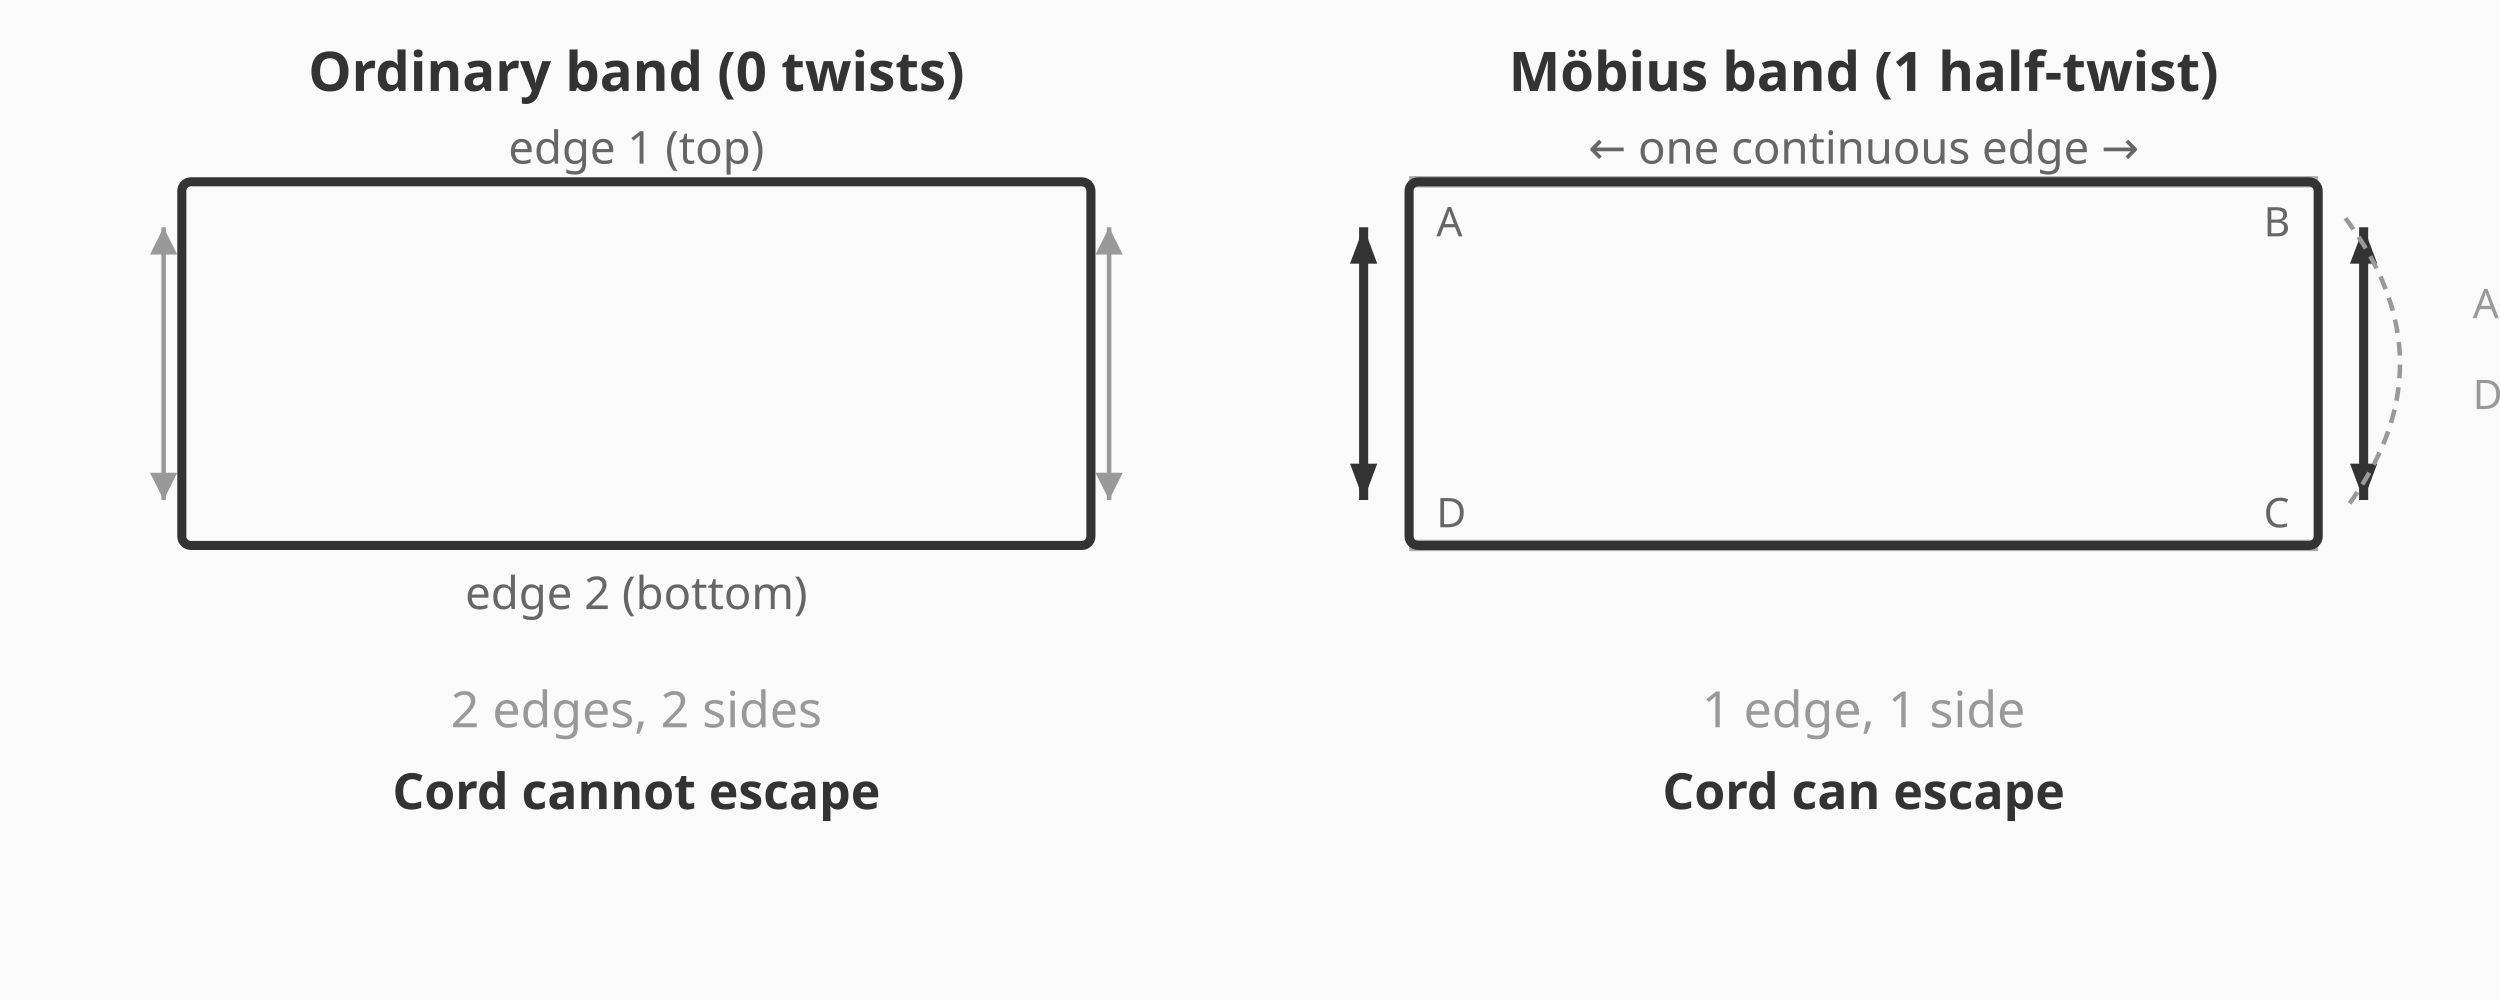
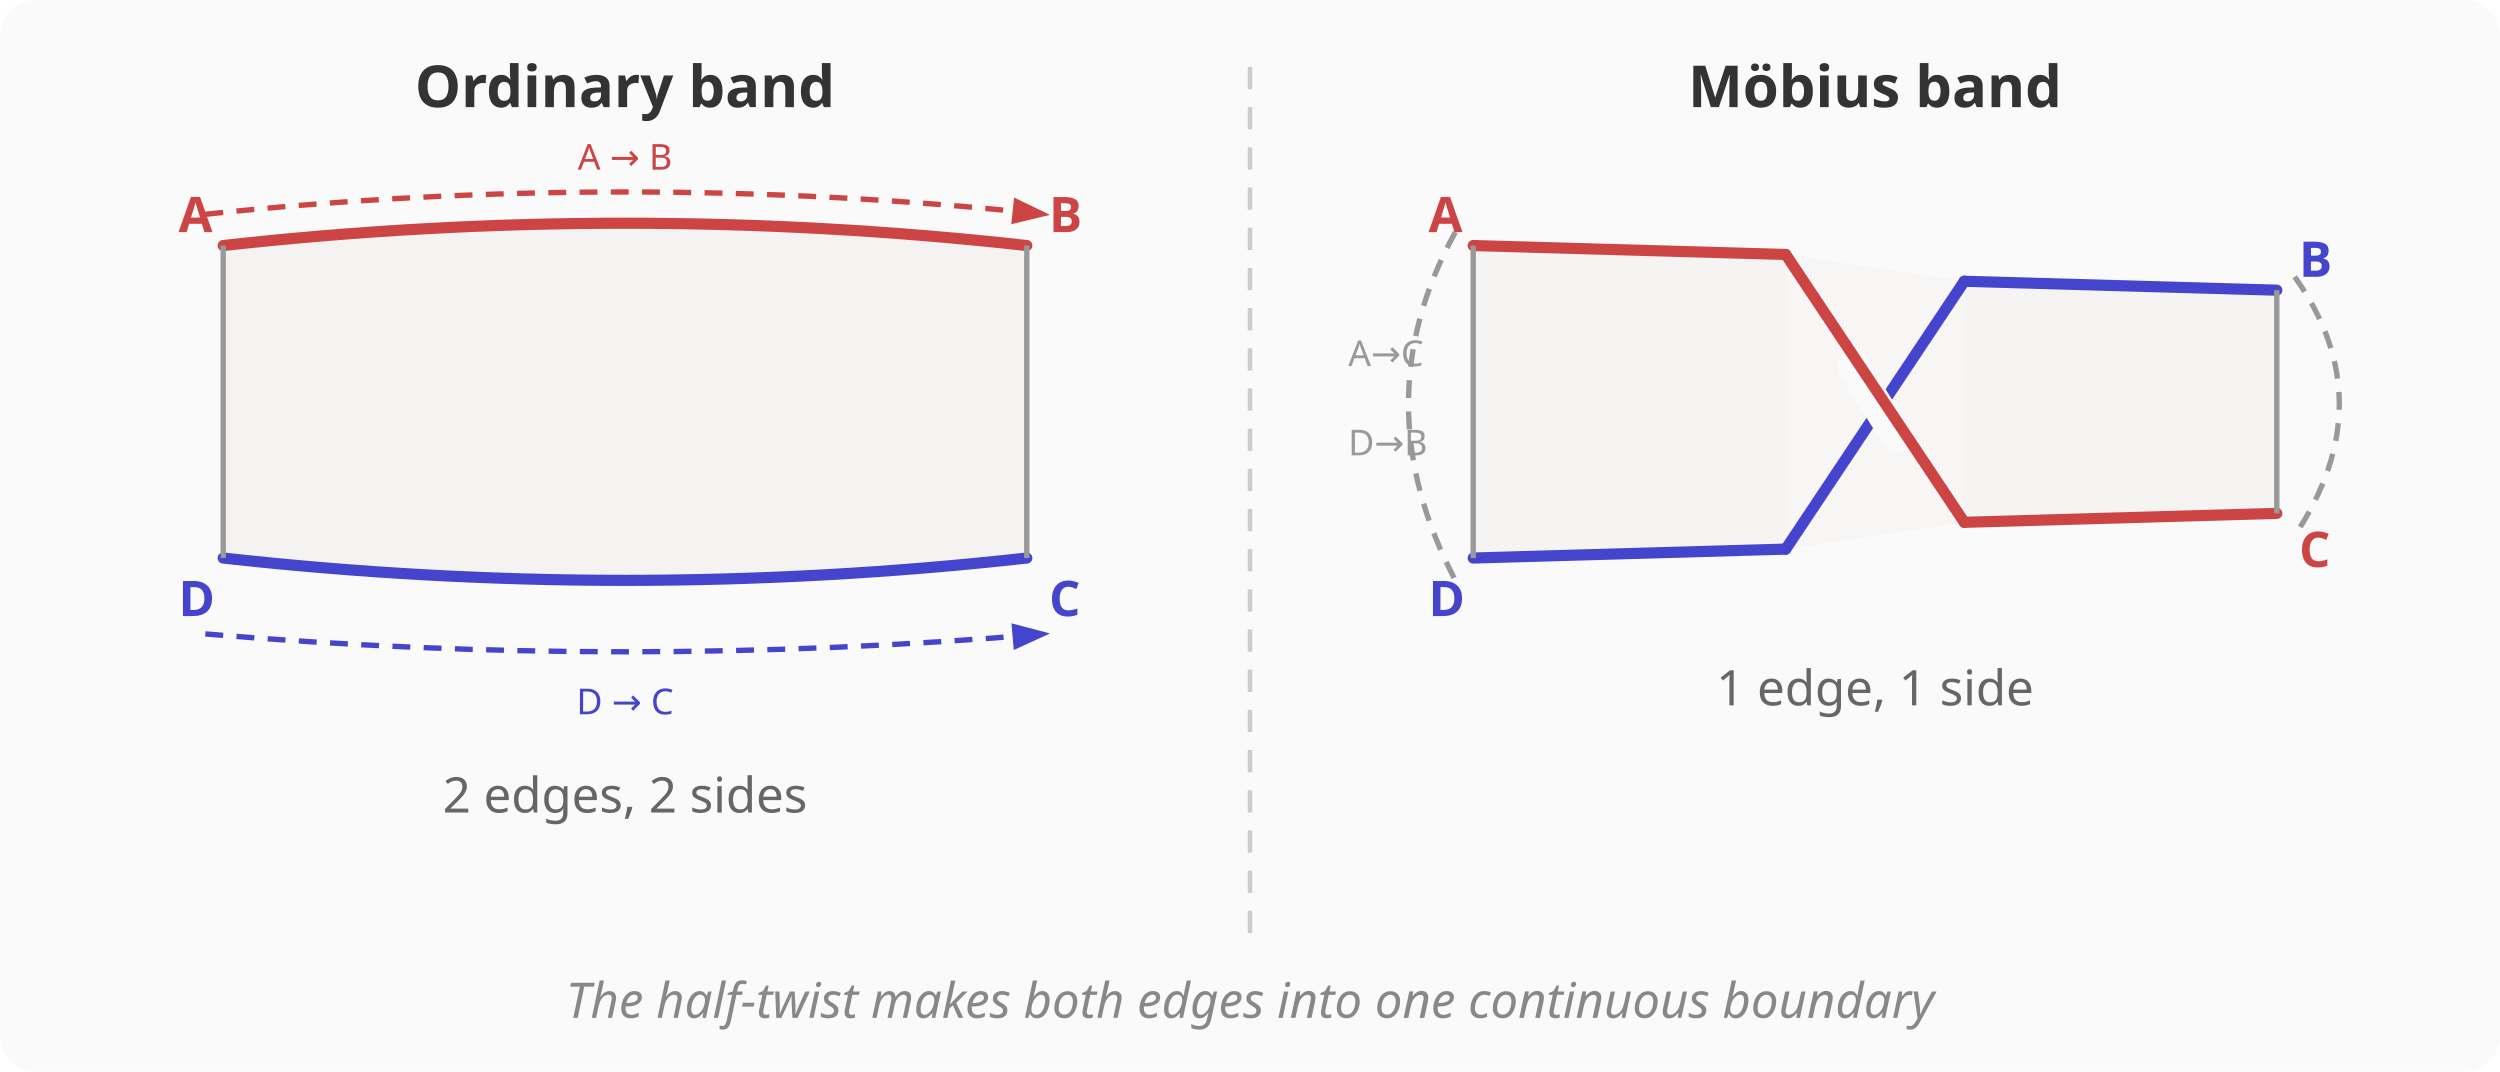
- <svg xmlns="http://www.w3.org/2000/svg" viewBox="0 0 550 220">
-   <rect width="550" height="220" fill="#fafafa" />
-   <g transform="translate(30, 20)">
-     <text x="110" y="0" text-anchor="middle" font-family="system-ui, sans-serif" font-size="12" fill="#333" font-weight="bold">Ordinary band (0 twists)</text>
-     <rect x="10" y="20" width="200" height="80" fill="none" stroke="#333" stroke-width="2" rx="2" />
-     <text x="110" y="16" text-anchor="middle" font-family="system-ui, sans-serif" font-size="10" fill="#666">edge 1 (top)</text>
-     <text x="110" y="114" text-anchor="middle" font-family="system-ui, sans-serif" font-size="10" fill="#666">edge 2 (bottom)</text>
-     <line x1="6" y1="30" x2="6" y2="90" stroke="#999" stroke-width="1" />
-     <polygon points="6,30 3,36 9,36" fill="#999" />
-     <polygon points="6,90 3,84 9,84" fill="#999" />
-     <line x1="214" y1="30" x2="214" y2="90" stroke="#999" stroke-width="1" />
-     <polygon points="214,30 211,36 217,36" fill="#999" />
-     <polygon points="214,90 211,84 217,84" fill="#999" />
-     <text x="110" y="140" text-anchor="middle" font-family="system-ui, sans-serif" font-size="11" fill="#999">2 edges, 2 sides</text>
-     <text x="110" y="158" text-anchor="middle" font-family="system-ui, sans-serif" font-size="11" fill="#333" font-weight="bold">Cord cannot escape</text>
+ <svg xmlns="http://www.w3.org/2000/svg" viewBox="0 0 560 240">
+   <rect width="560" height="240" fill="#fafafa" rx="8" />
+   <line x1="280" y1="15" x2="280" y2="210" stroke="#ccc" stroke-width="1" stroke-dasharray="5,4" />
+   <g transform="translate(20, 10)">
+     <text x="120" y="14" text-anchor="middle" font-family="system-ui, sans-serif" font-size="13" fill="#333" font-weight="bold">Ordinary band</text>
+     <path d="M 30,45 Q 120,35 210,45 L 210,115 Q 120,125 30,115 Z" fill="#e8e0d8" fill-opacity="0.25" stroke="none" />
+     <path d="M 30,45 Q 120,35 210,45" fill="none" stroke="#c44" stroke-width="2.5" stroke-linecap="round" />
+     <path d="M 30,115 Q 120,125 210,115" fill="none" stroke="#44c" stroke-width="2.5" stroke-linecap="round" />
+     <line x1="30" y1="45" x2="30" y2="115" stroke="#999" stroke-width="1.2" />
+     <line x1="210" y1="45" x2="210" y2="115" stroke="#999" stroke-width="1.2" />
+     <text x="20" y="42" font-family="system-ui, sans-serif" font-size="11" fill="#c44" font-weight="bold">A</text>
+     <text x="215" y="42" font-family="system-ui, sans-serif" font-size="11" fill="#c44" font-weight="bold">B</text>
+     <text x="20" y="128" font-family="system-ui, sans-serif" font-size="11" fill="#44c" font-weight="bold">D</text>
+     <text x="215" y="128" font-family="system-ui, sans-serif" font-size="11" fill="#44c" font-weight="bold">C</text>
+     <path d="M 26,38 Q 120,28 214,38" fill="none" stroke="#c44" stroke-width="1.2" stroke-dasharray="4,3" marker-end="url(#arrowRed)" />
+     <path d="M 26,132 Q 120,140 214,132" fill="none" stroke="#44c" stroke-width="1.2" stroke-dasharray="4,3" marker-end="url(#arrowBlue)" />
+     <text x="120" y="28" text-anchor="middle" font-family="system-ui, sans-serif" font-size="8" fill="#c44">A → B</text>
+     <text x="120" y="150" text-anchor="middle" font-family="system-ui, sans-serif" font-size="8" fill="#44c">D → C</text>
+     <text x="120" y="172" text-anchor="middle" font-family="system-ui, sans-serif" font-size="11" fill="#666">2 edges, 2 sides</text>
  </g>
-   <g transform="translate(300, 20)">
-     <text x="110" y="0" text-anchor="middle" font-family="system-ui, sans-serif" font-size="12" fill="#333" font-weight="bold">Möbius band (1 half-twist)</text>
-     <rect x="10" y="20" width="200" height="80" fill="none" stroke="#333" stroke-width="2" rx="2" />
-     <line x1="220" y1="30" x2="220" y2="90" stroke="#333" stroke-width="2" />
-     <polygon points="220,90 217,82 223,82" fill="#333" />
-     <polygon points="220,30 217,38 223,38" fill="#333" />
-     <line x1="0" y1="30" x2="0" y2="90" stroke="#333" stroke-width="2" />
-     <polygon points="0,30 -3,38 3,38" fill="#333" />
-     <polygon points="0,90 -3,82 3,82" fill="#333" />
-     <text x="16" y="32" font-family="system-ui, sans-serif" font-size="9" fill="#666">A</text>
-     <text x="198" y="32" font-family="system-ui, sans-serif" font-size="9" fill="#666">B</text>
-     <text x="16" y="96" font-family="system-ui, sans-serif" font-size="9" fill="#666">D</text>
-     <text x="198" y="96" font-family="system-ui, sans-serif" font-size="9" fill="#666">C</text>
-     <path d="M 216,28 Q 240,60 216,92" fill="none" stroke="#999" stroke-width="1" stroke-dasharray="3,2" />
-     <text x="244" y="50" font-family="system-ui, sans-serif" font-size="9" fill="#999">A→C</text>
-     <text x="244" y="70" font-family="system-ui, sans-serif" font-size="9" fill="#999">D→B</text>
-     <path d="M 10,20 L 210,20" fill="none" stroke="#333" stroke-width="2.5" opacity="0.4" />
-     <path d="M 10,100 L 210,100" fill="none" stroke="#333" stroke-width="2.5" opacity="0.4" />
-     <text x="110" y="16" text-anchor="middle" font-family="system-ui, sans-serif" font-size="10" fill="#666">← one continuous edge →</text>
-     <text x="110" y="140" text-anchor="middle" font-family="system-ui, sans-serif" font-size="11" fill="#999">1 edge, 1 side</text>
-     <text x="110" y="158" text-anchor="middle" font-family="system-ui, sans-serif" font-size="11" fill="#333" font-weight="bold">Cord can escape</text>
+   <defs>
+     <marker id="arrowRed" markerWidth="7" markerHeight="5" refX="6" refY="2.5" orient="auto">
+       <polygon points="0,0 7,2.5 0,5" fill="#c44" />
+     </marker>
+     <marker id="arrowBlue" markerWidth="7" markerHeight="5" refX="6" refY="2.5" orient="auto">
+       <polygon points="0,0 7,2.5 0,5" fill="#44c" />
+     </marker>
+     <marker id="arrowGray" markerWidth="7" markerHeight="5" refX="6" refY="2.5" orient="auto">
+       <polygon points="0,0 7,2.5 0,5" fill="#999" />
+     </marker>
+   </defs>
+   <g transform="translate(300, 10)">
+     <text x="120" y="14" text-anchor="middle" font-family="system-ui, sans-serif" font-size="13" fill="#333" font-weight="bold">Möbius band</text>
+     <path d="M 30,45 L 100,47 L 100,113 L 30,115 Z" fill="#e8e0d8" fill-opacity="0.2" stroke="none" />
+     <path d="M 100,47 L 140,53 L 140,107 L 100,113 Z" fill="#e8e0d8" fill-opacity="0.15" stroke="none" />
+     <path d="M 140,53 L 210,55 L 210,105 L 140,107 Z" fill="#e8e0d8" fill-opacity="0.2" stroke="none" />
+     <path d="M 30,45 L 100,47" fill="none" stroke="#c44" stroke-width="2.5" stroke-linecap="round" />
+     <path d="M 30,115 L 100,113" fill="none" stroke="#44c" stroke-width="2.5" stroke-linecap="round" />
+     <path d="M 100,113 L 140,53" fill="none" stroke="#44c" stroke-width="2.5" stroke-linecap="round" />
+     <line x1="115" y1="72" x2="125" y2="88" stroke="#fafafa" stroke-width="7" stroke-linecap="round" />
+     <path d="M 100,47 L 140,107" fill="none" stroke="#c44" stroke-width="2.5" stroke-linecap="round" />
+     <path d="M 140,53 L 210,55" fill="none" stroke="#44c" stroke-width="2.5" stroke-linecap="round" />
+     <path d="M 140,107 L 210,105" fill="none" stroke="#c44" stroke-width="2.5" stroke-linecap="round" />
+     <line x1="30" y1="45" x2="30" y2="115" stroke="#999" stroke-width="1.2" />
+     <line x1="210" y1="55" x2="210" y2="105" stroke="#999" stroke-width="1.2" />
+     <text x="20" y="42" font-family="system-ui, sans-serif" font-size="11" fill="#c44" font-weight="bold">A</text>
+     <text x="215" y="52" font-family="system-ui, sans-serif" font-size="11" fill="#44c" font-weight="bold">B</text>
+     <text x="20" y="128" font-family="system-ui, sans-serif" font-size="11" fill="#44c" font-weight="bold">D</text>
+     <text x="215" y="117" font-family="system-ui, sans-serif" font-size="11" fill="#c44" font-weight="bold">C</text>
+     <path d="M 26,42 Q 5,80 26,120" fill="none" stroke="#999" stroke-width="1.2" stroke-dasharray="4,3" />
+     <text x="2" y="72" font-family="system-ui, sans-serif" font-size="8" fill="#999">A→C</text>
+     <text x="2" y="92" font-family="system-ui, sans-serif" font-size="8" fill="#999">D→B</text>
+     <path d="M 214,52 Q 234,80 214,110" fill="none" stroke="#999" stroke-width="1.2" stroke-dasharray="4,3" />
+     <text x="120" y="148" text-anchor="middle" font-family="system-ui, sans-serif" font-size="11" fill="#666">1 edge, 1 side</text>
  </g>
+   <text x="280" y="228" text-anchor="middle" font-family="system-ui, sans-serif" font-size="11" fill="#888" font-style="italic">The half-twist makes both edges into one continuous boundary</text>
</svg>
